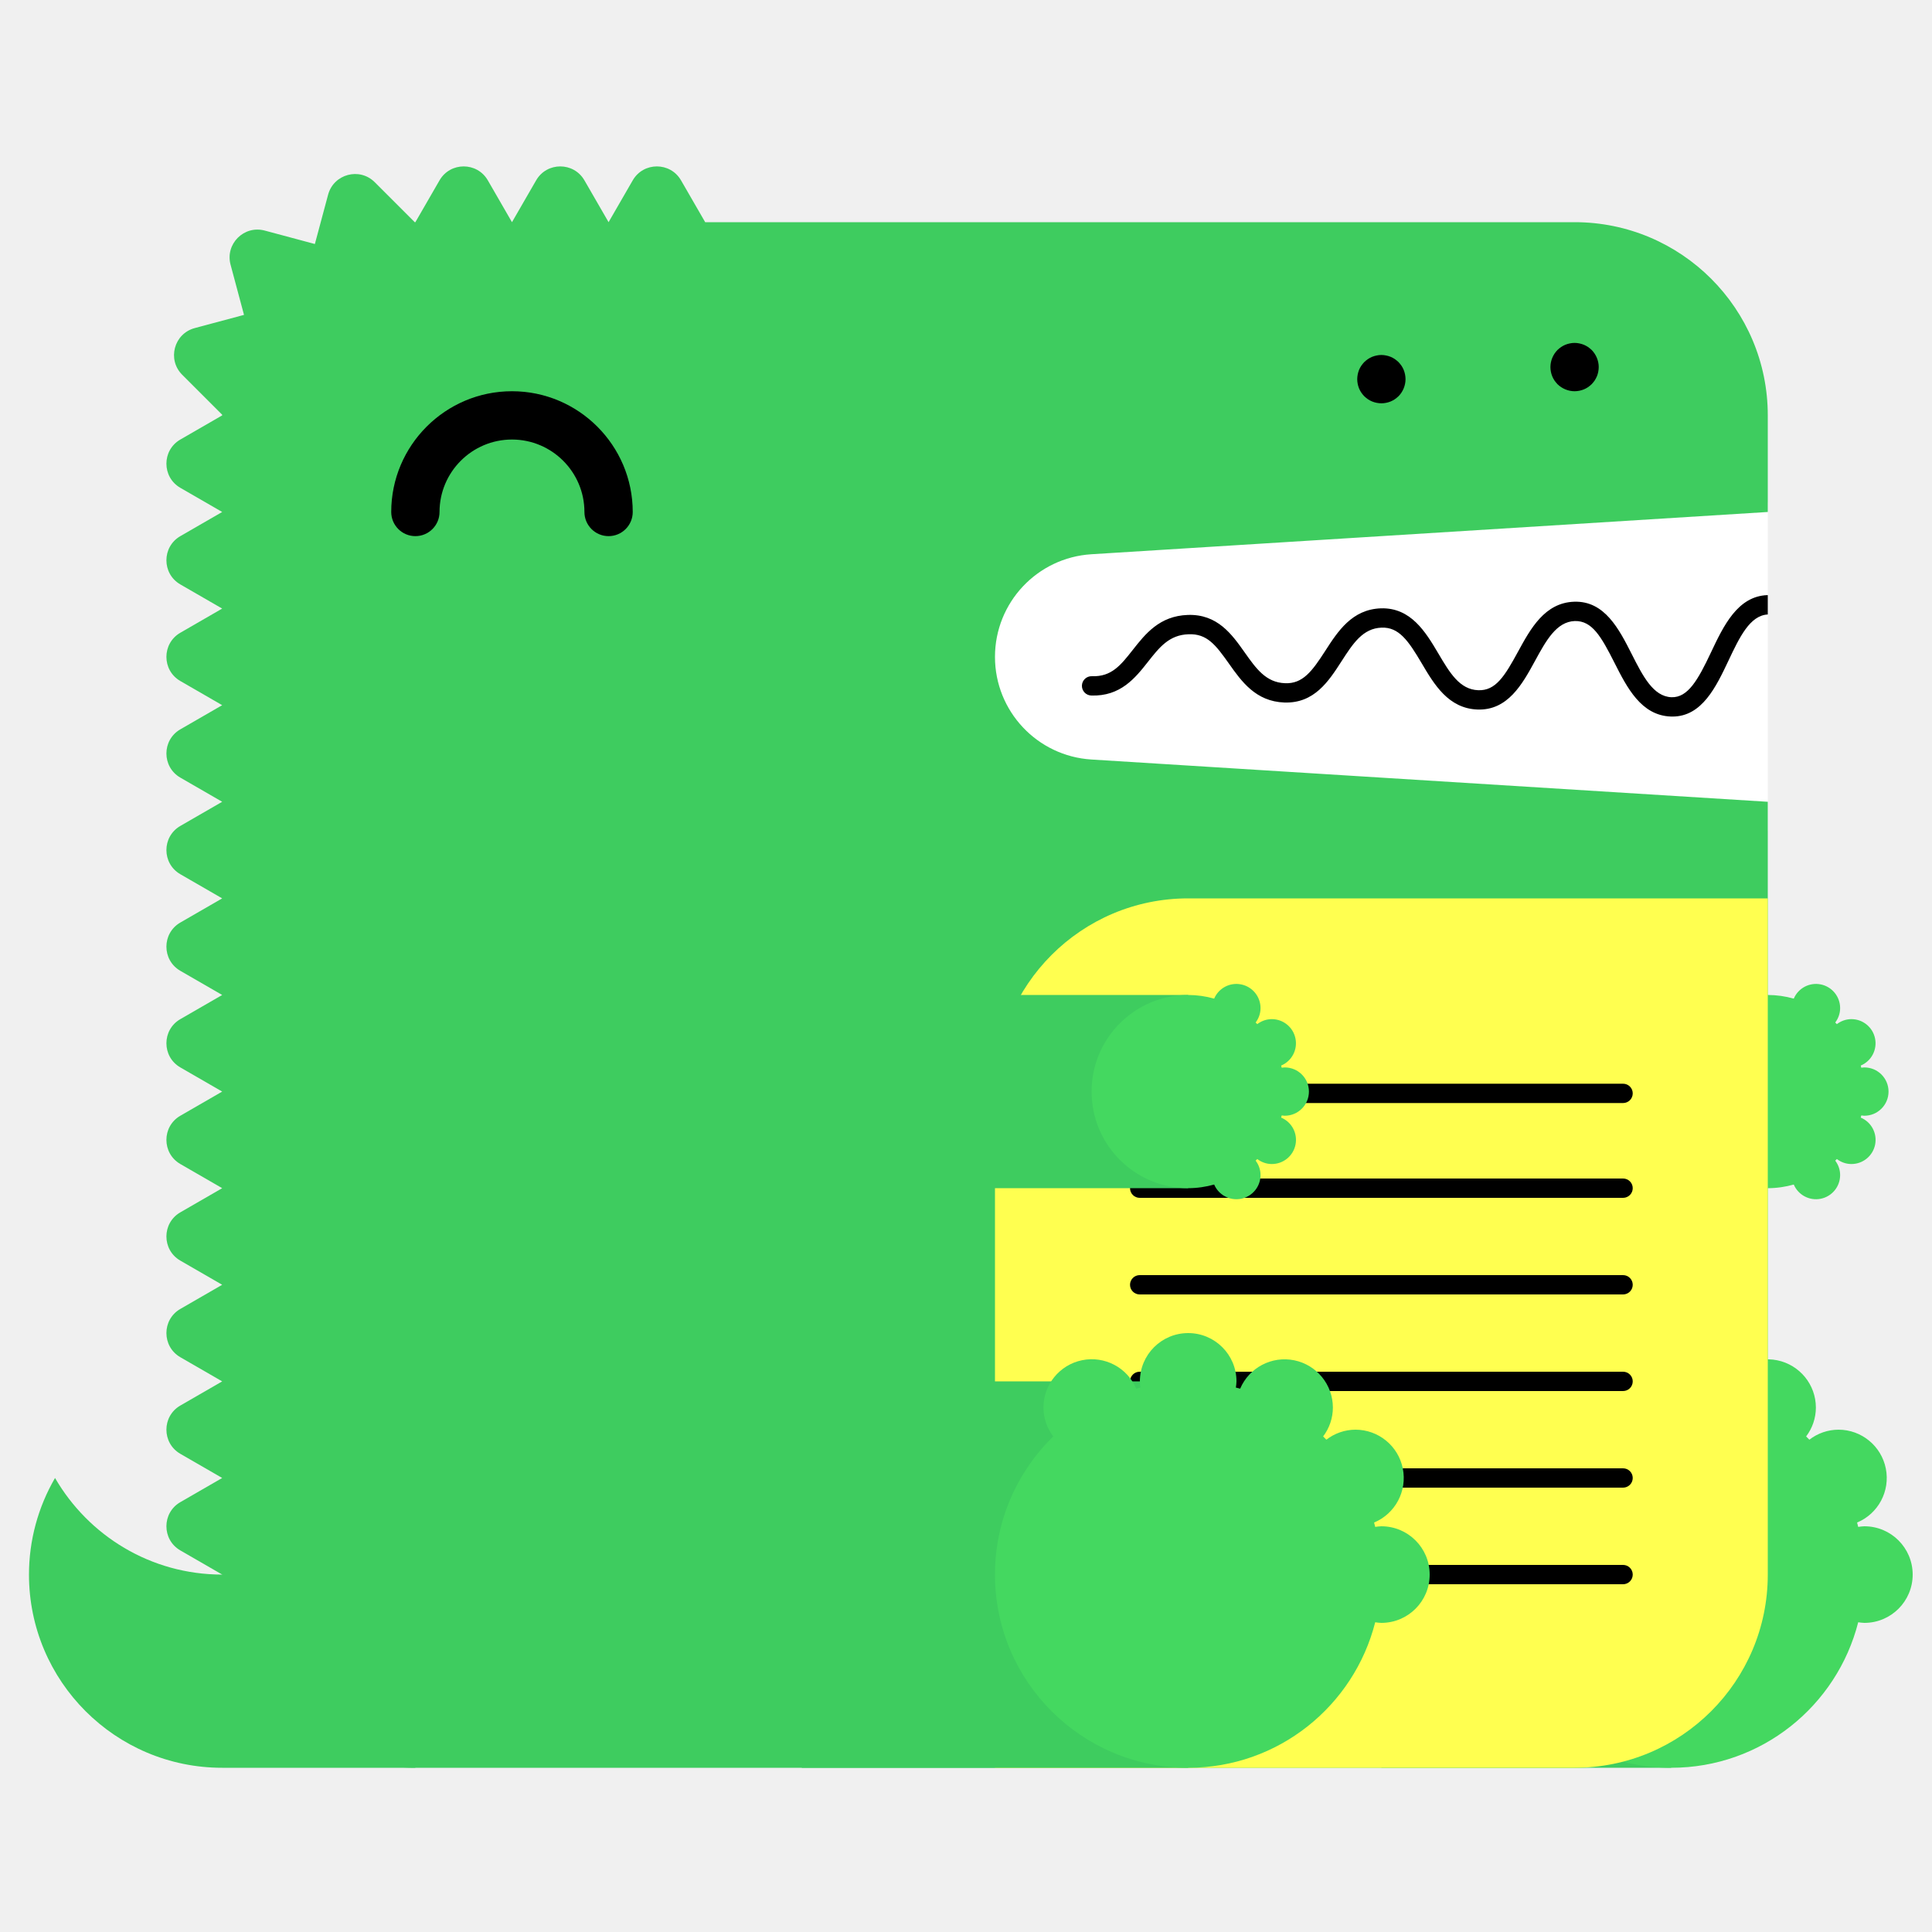
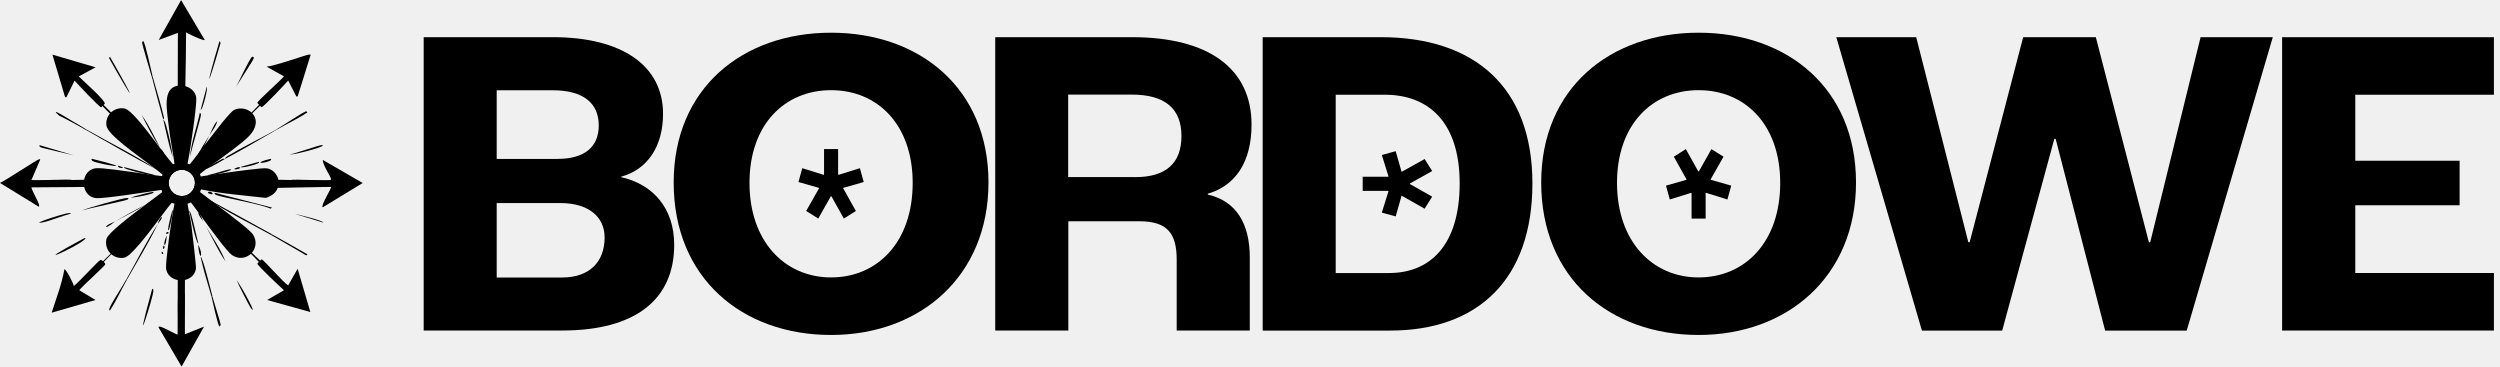
- <svg xmlns="http://www.w3.org/2000/svg" width="200" height="200" viewBox="0 0 200 200">
-   <g fill="none" fill-rule="evenodd">
-     <path fill="#FFF" d="M99 52h84v34H99z" />
-     <path d="M23 163c-7.398 0-13.843-4.027-17.303-10A19.886 19.886 0 0 0 3 163c0 11.046 8.954 20 20 20h20v-20H23z" fill="#3ECC5F" />
-     <path d="M112.98 57.376L183 53V43c0-11.046-8.954-20-20-20H73l-2.5-4.33c-1.112-1.925-3.889-1.925-5 0L63 23l-2.5-4.33c-1.111-1.925-3.889-1.925-5 0L53 23l-2.5-4.33c-1.111-1.925-3.889-1.925-5 0L43 23c-.022 0-.042.003-.065.003l-4.142-4.141c-1.57-1.571-4.252-.853-4.828 1.294l-1.369 5.104-5.192-1.392c-2.148-.575-4.111 1.389-3.535 3.536l1.39 5.193-5.102 1.367c-2.148.576-2.867 3.259-1.296 4.83l4.142 4.142c0 .021-.003.042-.003.064l-4.33 2.5c-1.925 1.111-1.925 3.889 0 5L23 53l-4.33 2.5c-1.925 1.111-1.925 3.889 0 5L23 63l-4.33 2.5c-1.925 1.111-1.925 3.889 0 5L23 73l-4.33 2.5c-1.925 1.111-1.925 3.889 0 5L23 83l-4.33 2.5c-1.925 1.111-1.925 3.889 0 5L23 93l-4.33 2.5c-1.925 1.111-1.925 3.889 0 5L23 103l-4.33 2.5c-1.925 1.111-1.925 3.889 0 5L23 113l-4.33 2.5c-1.925 1.111-1.925 3.889 0 5L23 123l-4.33 2.5c-1.925 1.111-1.925 3.889 0 5L23 133l-4.33 2.5c-1.925 1.111-1.925 3.889 0 5L23 143l-4.33 2.5c-1.925 1.111-1.925 3.889 0 5L23 153l-4.33 2.5c-1.925 1.111-1.925 3.889 0 5L23 163c0 11.046 8.954 20 20 20h120c11.046 0 20-8.954 20-20V83l-70.02-4.376A10.645 10.645 0 0 1 103 68c0-5.621 4.37-10.273 9.98-10.624" fill="#3ECC5F" />
-     <path fill="#3ECC5F" d="M143 183h30v-40h-30z" />
-     <path d="M193 158c-.219 0-.428.037-.639.064-.038-.15-.074-.301-.116-.451A5 5 0 0 0 190.32 148a4.96 4.96 0 0 0-3.016 1.036 26.531 26.531 0 0 0-.335-.336 4.955 4.955 0 0 0 1.011-2.987 5 5 0 0 0-9.599-1.959c-.148-.042-.297-.077-.445-.115.027-.211.064-.42.064-.639a5 5 0 0 0-5-5 5 5 0 0 0-5 5c0 .219.037.428.064.639-.148.038-.297.073-.445.115a4.998 4.998 0 0 0-9.599 1.959c0 1.125.384 2.151 1.011 2.987-3.717 3.632-6.031 8.693-6.031 14.3 0 11.046 8.954 20 20 20 9.339 0 17.16-6.41 19.361-15.064.211.027.42.064.639.064a5 5 0 0 0 5-5 5 5 0 0 0-5-5" fill="#44D860" />
-     <path fill="#3ECC5F" d="M153 123h30v-20h-30z" />
-     <path d="M193 115.5a2.5 2.5 0 1 0 0-5c-.109 0-.214.019-.319.032-.02-.075-.037-.15-.058-.225a2.501 2.501 0 0 0-.963-4.807c-.569 0-1.088.197-1.508.518a6.653 6.653 0 0 0-.168-.168c.314-.417.506-.931.506-1.494a2.5 2.5 0 0 0-4.8-.979A9.987 9.987 0 0 0 183 103c-5.522 0-10 4.478-10 10s4.478 10 10 10c.934 0 1.833-.138 2.69-.377a2.5 2.5 0 0 0 4.8-.979c0-.563-.192-1.077-.506-1.494.057-.055.113-.111.168-.168.42.321.939.518 1.508.518a2.5 2.5 0 0 0 .963-4.807c.021-.074.038-.15.058-.225.105.013.21.032.319.032" fill="#44D860" />
-     <path d="M63 55.5a2.5 2.5 0 0 1-2.5-2.5c0-4.136-3.364-7.5-7.5-7.5s-7.5 3.364-7.5 7.5a2.5 2.5 0 1 1-5 0c0-6.893 5.607-12.5 12.5-12.5S65.5 46.107 65.5 53a2.5 2.5 0 0 1-2.5 2.5" fill="#000" />
-     <path d="M103 183h60c11.046 0 20-8.954 20-20V93h-60c-11.046 0-20 8.954-20 20v70z" fill="#FFFF50" />
-     <path d="M168.02 124h-50.04a1 1 0 1 1 0-2h50.04a1 1 0 1 1 0 2m0 20h-50.04a1 1 0 1 1 0-2h50.04a1 1 0 1 1 0 2m0 20h-50.04a1 1 0 1 1 0-2h50.04a1 1 0 1 1 0 2m0-49.814h-50.04a1 1 0 1 1 0-2h50.04a1 1 0 1 1 0 2m0 19.814h-50.04a1 1 0 1 1 0-2h50.04a1 1 0 1 1 0 2m0 20h-50.04a1 1 0 1 1 0-2h50.04a1 1 0 1 1 0 2M183 61.611c-.012 0-.022-.006-.034-.005-3.09.105-4.552 3.196-5.842 5.923-1.346 2.85-2.387 4.703-4.093 4.647-1.889-.068-2.969-2.202-4.113-4.46-1.314-2.594-2.814-5.536-5.963-5.426-3.046.104-4.513 2.794-5.807 5.167-1.377 2.528-2.314 4.065-4.121 3.994-1.927-.07-2.951-1.805-4.136-3.813-1.321-2.236-2.848-4.75-5.936-4.664-2.994.103-4.465 2.385-5.763 4.4-1.373 2.13-2.335 3.428-4.165 3.351-1.973-.07-2.992-1.51-4.171-3.177-1.324-1.873-2.816-3.993-5.895-3.89-2.928.1-4.399 1.97-5.696 3.618-1.232 1.564-2.194 2.802-4.229 2.724a1 1 0 0 0-.072 2c3.017.101 4.545-1.8 5.872-3.487 1.177-1.496 2.193-2.787 4.193-2.855 1.926-.082 2.829 1.115 4.195 3.045 1.297 1.834 2.769 3.914 5.731 4.021 3.103.104 4.596-2.215 5.918-4.267 1.182-1.834 2.202-3.417 4.15-3.484 1.793-.067 2.769 1.35 4.145 3.681 1.297 2.197 2.766 4.686 5.787 4.796 3.125.108 4.634-2.62 5.949-5.035 1.139-2.088 2.214-4.06 4.119-4.126 1.793-.042 2.728 1.595 4.111 4.33 1.292 2.553 2.757 5.445 5.825 5.556l.169.003c3.064 0 4.518-3.075 5.805-5.794 1.139-2.41 2.217-4.68 4.067-4.773v-2z" fill="#000" />
-     <path fill="#3ECC5F" d="M83 183h40v-40H83z" />
-     <path d="M143 158c-.219 0-.428.037-.639.064-.038-.15-.074-.301-.116-.451A5 5 0 0 0 140.32 148a4.96 4.96 0 0 0-3.016 1.036 26.531 26.531 0 0 0-.335-.336 4.955 4.955 0 0 0 1.011-2.987 5 5 0 0 0-9.599-1.959c-.148-.042-.297-.077-.445-.115.027-.211.064-.42.064-.639a5 5 0 0 0-5-5 5 5 0 0 0-5 5c0 .219.037.428.064.639-.148.038-.297.073-.445.115a4.998 4.998 0 0 0-9.599 1.959c0 1.125.384 2.151 1.011 2.987-3.717 3.632-6.031 8.693-6.031 14.3 0 11.046 8.954 20 20 20 9.339 0 17.16-6.41 19.361-15.064.211.027.42.064.639.064a5 5 0 0 0 5-5 5 5 0 0 0-5-5" fill="#44D860" />
-     <path fill="#3ECC5F" d="M83 123h40v-20H83z" />
-     <path d="M133 115.5a2.5 2.5 0 1 0 0-5c-.109 0-.214.019-.319.032-.02-.075-.037-.15-.058-.225a2.501 2.501 0 0 0-.963-4.807c-.569 0-1.088.197-1.508.518a6.653 6.653 0 0 0-.168-.168c.314-.417.506-.931.506-1.494a2.5 2.5 0 0 0-4.8-.979A9.987 9.987 0 0 0 123 103c-5.522 0-10 4.478-10 10s4.478 10 10 10c.934 0 1.833-.138 2.69-.377a2.5 2.5 0 0 0 4.8-.979c0-.563-.192-1.077-.506-1.494.057-.055.113-.111.168-.168.42.321.939.518 1.508.518a2.5 2.5 0 0 0 .963-4.807c.021-.074.038-.15.058-.225.105.013.21.032.319.032" fill="#44D860" />
-     <path d="M143 41.75c-.16 0-.33-.02-.49-.05a2.52 2.52 0 0 1-.47-.14c-.15-.06-.29-.14-.431-.23-.13-.09-.259-.2-.38-.31-.109-.12-.219-.24-.309-.38s-.17-.28-.231-.43a2.619 2.619 0 0 1-.189-.96c0-.16.02-.33.05-.49.03-.16.08-.31.139-.47.061-.15.141-.29.231-.43.09-.13.2-.26.309-.38.121-.11.25-.22.38-.31.141-.09.281-.17.431-.23.149-.06.31-.11.47-.14.32-.07.65-.07.98 0 .159.03.32.08.47.14.149.06.29.14.43.23.13.09.259.2.38.31.11.12.22.25.31.38.09.14.17.28.23.43.06.16.11.31.14.47.029.16.05.33.05.49 0 .66-.271 1.31-.73 1.77-.121.11-.25.22-.38.31-.14.09-.281.17-.43.23a2.565 2.565 0 0 1-.96.19m20-1.25c-.66 0-1.3-.27-1.771-.73a3.802 3.802 0 0 1-.309-.38c-.09-.14-.17-.28-.231-.43a2.619 2.619 0 0 1-.189-.96c0-.66.27-1.3.729-1.77.121-.11.25-.22.38-.31.141-.09.281-.17.431-.23.149-.06.31-.11.47-.14.32-.07.66-.07.98 0 .159.03.32.08.47.14.149.06.29.14.43.23.13.09.259.2.38.31.459.47.73 1.11.73 1.77 0 .16-.021.33-.05.49-.03.16-.08.32-.14.47-.07.15-.14.29-.23.43-.09.13-.2.26-.31.38-.121.11-.25.22-.38.31-.14.09-.281.17-.43.23a2.565 2.565 0 0 1-.96.19" fill="#000" />
+ <svg xmlns="http://www.w3.org/2000/svg" width="341" height="50" viewBox="0 0 341 50" fill="none">
+   <g clip-path="url(#clip0_1_17)">
+     <path d="M57.78 5.07H75.42C84.85 5.07 90.44 8.96 90.44 15.53C90.44 19.97 88.31 23.13 84.72 24.1V24.16C89.04 25.13 91.96 28.36 91.96 33.4C91.96 40.76 86.79 45.08 76.7 45.08H57.79V5.07H57.78ZM76.08 21.67C79.67 21.67 81.67 20.09 81.67 17.11C81.67 14.13 79.66 12.31 75.35 12.31H67.75V21.68H76.08V21.67ZM76.69 37.85C80.34 37.85 82.47 35.78 82.47 32.38C82.47 29.58 80.28 27.7 76.45 27.7H67.75V37.86H76.69V37.85Z" fill="#000" />
+     <path d="M91.89 24.89C91.89 12.06 101.26 4.46 113.36 4.46C125.46 4.46 134.83 12.06 134.83 24.89C134.83 37.72 125.46 45.69 113.36 45.69C101.26 45.69 91.89 37.97 91.89 24.89ZM124.49 24.95C124.49 16.98 119.69 12.3 113.36 12.3C107.03 12.3 102.23 16.98 102.23 24.95C102.23 32.92 107.04 37.84 113.36 37.84C119.68 37.84 124.49 33.03 124.49 24.95Z" fill="#000" />
+     <path d="M135.74 5.07H154.41C164.99 5.07 170.71 9.45 170.71 16.99C170.71 22.1 168.52 25.32 164.75 26.42V26.54C168.7 27.45 170.47 30.61 170.47 35.11V45.08H160.5V35.41C160.5 31.76 159.16 30.18 155.39 30.18H145.72V45.08H135.75V5.07H135.74ZM154.83 24.16C159.03 24.16 161.15 22.27 161.15 18.56C161.15 14.85 158.96 12.9 154.34 12.9H145.7V24.15H154.82L154.83 24.16Z" fill="#000" />
+     <path d="M172.22 5.07H188.34C201.11 5.07 209.02 11.88 209.02 25.02C209.02 38.16 201.54 45.09 189.62 45.09H172.23V5.07H172.22ZM189.49 37.24C195.03 37.24 199.1 33.47 199.1 25.02C199.1 16.57 194.78 12.92 188.88 12.92H182.19V37.25H189.49V37.24Z" fill="#000" />
+     <path d="M210.22 24.89C210.22 12.06 219.59 4.46 231.69 4.46C243.79 4.46 253.16 12.06 253.16 24.89C253.16 37.72 243.79 45.69 231.69 45.69C219.59 45.69 210.22 37.97 210.22 24.89ZM242.82 24.95C242.82 16.98 238.02 12.3 231.69 12.3C225.36 12.3 220.56 16.98 220.56 24.95C220.56 32.92 225.37 37.84 231.69 37.84C238.01 37.84 242.82 33.03 242.82 24.95Z" fill="#000" />
+     <path d="M250.48 5.07H261.37L268.48 33.04H268.66L275.96 5.07H285.87L293.11 33.04H293.29L300.16 5.07H310.01L298.27 45.09H287.14L280.39 18.94H280.21L273.1 45.09H262.15L250.47 5.07H250.48Z" fill="#000" />
+     <path d="M311.29 5.07H340.17V12.92H321.26V21.92H335.49V28H321.26V37.24H340.17V45.08H311.28V5.07H311.29Z" fill="#000" />
+     <path d="M109.96 28.78L111.72 25.68V25.63L108.91 24.83L109.43 22.94L112.35 23.85L112.4 23.8V20.33H114.32V23.8L114.37 23.85L117.29 22.94L117.81 24.83L115.01 25.63V25.68L116.74 28.78L115.1 29.81L113.41 26.78H113.32L111.61 29.81L109.97 28.78H109.96Z" fill="#000" />
+     <path d="M194.32 28.47L191.22 26.71H191.17L190.37 29.52L188.48 29L189.39 26.08L189.34 26.03H185.87V24.11H189.34L189.39 24.06L188.48 21.14L190.37 20.62L191.17 23.42H191.22L194.32 21.69L195.35 23.33L192.32 25.02V25.11L195.35 26.82L194.32 28.46V28.47Z" fill="#000" />
+     <path d="M235.09 21.37L233.33 24.47V24.52L236.14 25.32L235.62 27.21L232.7 26.3L232.65 26.35V29.82H230.73V26.35L230.68 26.3L227.76 27.21L227.24 25.32L230.04 24.52V24.47L228.31 21.37L229.95 20.34L231.64 23.37H231.73L233.44 20.34L235.08 21.37H235.09Z" fill="#000" />
+     <path d="M27.39 24.07C27.36 23.96 27.31 23.85 27.27 23.75C27.01 23.17 26.55 22.68 25.9 22.42C25.8 22.38 25.7 22.35 25.59 22.32C25.16 22.21 24.65 22.18 24.07 22.28C23.98 22.3 23.9 22.31 23.81 22.34C23.74 22.36 23.67 22.38 23.6 22.41C22.91 22.67 22.43 23.2 22.17 23.83C22.14 23.9 22.12 23.97 22.09 24.04C21.89 24.64 21.88 25.31 22.04 25.93C22.07 26.04 22.1 26.15 22.14 26.25C22.38 26.87 22.83 27.4 23.47 27.68C23.59 27.73 23.71 27.77 23.84 27.8C23.91 27.82 23.98 27.83 24.05 27.85C24.64 27.95 25.16 27.92 25.6 27.78C25.75 27.74 25.89 27.68 26.03 27.61C26.63 27.31 27.05 26.81 27.28 26.22C27.33 26.11 27.37 25.99 27.4 25.87C27.56 25.28 27.55 24.64 27.37 24.07H27.39ZM24.8 26.74C23.81 26.74 23.01 25.94 23.01 24.95C23.01 23.96 23.81 23.16 24.8 23.16C25.79 23.16 26.59 23.96 26.59 24.95C26.59 25.94 25.79 26.74 24.8 26.74Z" fill="#000" />
+     <path d="M1.41 24.55C3.83 24.85 19.88 24.16 20.77 24.55C21.03 24.66 20.89 25.19 20.92 25.43L1.41 25.58V24.55Z" fill="#000" />
+     <path d="M28.7 24.55C29.58 24.16 45.64 24.85 48.06 24.55L48.11 25.53C45.7 25.32 29.59 25.98 28.7 25.58C28.47 25.48 28.47 24.65 28.7 24.55Z" fill="#000" />
+     <path d="M24.27 1.69C24.27 1.69 25.15 1.62 25.25 1.84C25.64 2.72 24.99 18.75 25.2 21.15L24.22 21.1L24.27 1.69Z" fill="#000" />
+     <path d="M24.27 28.97C24.27 28.97 25.2 28.95 25.25 29.02L25.2 48.33L24.22 48.28L24.27 28.97Z" fill="#000" />
+     <path d="M20.05 29.7L10.78 39.17L10.63 39.01L20.05 29.7Z" fill="#000" />
+     <path d="M38.59 10.96C38.73 10.94 38.77 11.04 38.85 11.11L29.43 20.33L38.59 10.96Z" fill="#000" />
+     <path d="M29.42 29.7C30.39 30.91 38.63 38.27 38.74 38.92C38.75 39 38.76 39.13 38.69 39.18L29.42 29.71V29.7Z" fill="#000" />
+     <path d="M19.07 19.4C16.1 16.8 13.47 13.85 10.63 11.11L10.89 10.96C13.52 13.86 16.47 16.47 19.08 19.4H19.07Z" fill="#000" />
+     <path d="M11.76 17.75V17.65C14.98 19.47 18.36 21.14 21.44 23.16C18.18 21.43 14.97 19.58 11.76 17.75Z" fill="#000" />
+     <path d="M37.09 31.96L36.99 32.06C34.02 30.41 30.87 28.89 28.08 27.01C31.08 28.66 34.1 30.28 37.09 31.95V31.96Z" fill="#000" />
+     <path d="M29.32 26.3L37.09 28.31L36.94 28.46C35.15 27.73 30.57 27.01 29.53 26.61C29.44 26.58 29.16 26.44 29.32 26.3Z" fill="#000" />
+     <path d="M17.32 38.14H17.22C18.65 35.6 19.96 32.97 21.54 30.52C20.28 33.14 18.74 35.61 17.32 38.14Z" fill="#000" />
+     <path d="M37.71 17.65H37.81C35.45 19 33.12 20.41 30.71 21.67C30.73 21.66 30.64 21.52 31.07 21.26C33.22 19.98 35.53 18.89 37.71 17.66V17.65Z" fill="#000" />
+     <path d="M17.17 27.02C17.27 27.02 17.38 27.02 17.48 27.02C17.58 27.04 17.47 27.18 17.38 27.23C17.1 27.38 12.07 28.42 11.15 28.72C12.01 28.32 16.74 27.04 17.17 27.02Z" fill="#000" />
+     <path d="M27.26 15.38C27.36 15.46 27.4 15.5 27.41 15.64C27.44 15.93 26.07 20.56 25.92 21.35C26.11 19.33 26.83 17.37 27.26 15.38Z" fill="#000" />
+     <path d="M22.27 16.31C21.74 14.39 21.22 12.47 20.73 10.54L20.83 10.44C21.33 12.31 21.94 14.17 22.37 16.05C22.4 16.19 22.25 16.22 22.27 16.31Z" fill="#000" />
+     <path d="M36.99 32.06L37.09 31.96C38.7 32.86 40.33 33.76 41.93 34.69L41.78 34.84C40.18 33.93 38.6 32.96 36.99 32.06Z" fill="#000" />
+     <path d="M15.01 7.76C18.69 14.19 18.58 14.49 14.86 7.91L15.01 7.76Z" fill="#000" />
+     <path d="M22.27 16.31C22.27 16.31 22.47 16.41 22.68 17.19C23.04 18.47 23.41 20.14 23.56 21.46C23.02 19.77 22.67 18.03 22.27 16.31Z" fill="#000" />
+     <path d="M28.96 40.4L28.86 40.5C28.36 38.69 27.74 36.89 27.37 35.04C27.63 34.94 28.85 39.97 28.97 40.39L28.96 40.4Z" fill="#000" />
+     <path d="M29.94 5.6L30.09 5.86C28.05 12.86 28.07 11.96 29.94 5.6Z" fill="#000" />
+     <path d="M20.77 39.37C20.87 39.45 20.91 39.49 20.92 39.63C20.99 40.34 17.82 50.1 20.77 39.37Z" fill="#000" />
+     <path d="M34.36 7.76C34.48 7.71 34.61 7.73 34.62 7.91C34.63 8.15 32.33 11.51 32.1 12.08C32.35 11.55 34.14 7.85 34.37 7.76H34.36Z" fill="#000" />
+     <path d="M37.81 17.65H37.71C38.23 17.35 41.54 15.15 41.78 15.18C41.81 15.18 41.87 15.29 41.93 15.33C40.63 16.2 39.17 16.87 37.81 17.65Z" fill="#000" />
+     <path d="M5.43 19.81L10.11 21.2C9.19 20.97 5.86 20.22 5.63 20.12C5.52 20.07 5.26 19.95 5.42 19.81H5.43Z" fill="#000" />
+     <path d="M17.22 38.14H17.32C16.53 39.53 15.87 41.01 15 42.36C14.78 42.27 14.96 41.99 15.15 41.59C15.42 41.04 16.66 39.11 17.21 38.14H17.22Z" fill="#000" />
+     <path d="M11.76 17.65V17.75C10.56 17.07 9.34 16.4 8.1 15.79C6.25 14.19 10.16 16.74 11.76 17.64V17.65Z" fill="#000" />
+     <path d="M20.82 10.44L20.72 10.54C20.55 9.88 19.34 6 19.38 5.75C19.38 5.72 19.49 5.66 19.53 5.6C19.78 5.65 20.67 9.88 20.82 10.44Z" fill="#000" />
+     <path d="M43.73 19.81C45.25 19.72 40.88 20.99 39.46 21.1C40.3 20.91 43.51 19.83 43.73 19.81Z" fill="#000" />
+     <path d="M11.51 32.48C11.74 32.48 11.67 32.53 11.51 32.69C10.35 33.76 3.27 36.89 11.51 32.48Z" fill="#000" />
+     <path d="M9.34 29.08C9.43 29.08 9.66 29.05 9.7 29.13C8.67 29.38 6.71 30.16 5.94 30.31C3.7 30.76 8.5 29.15 9.34 29.07V29.08Z" fill="#000" />
+     <path d="M25.82 28.77C26.08 28.66 26.91 32.8 27.06 33.2C26.76 33.32 25.89 29.14 25.82 28.77Z" fill="#000" />
+     <path d="M32.3 38.24C33.16 39.44 35.22 43.31 34.2 42C34.05 41.81 32.47 38.77 32.3 38.24Z" fill="#000" />
+     <path d="M28.13 30.93C29.03 32.48 30.1 33.97 30.76 35.67C29.75 34.17 28.99 32.52 28.13 30.93Z" fill="#000" />
+     <path d="M28.86 40.51L28.96 40.41C29.11 40.99 30.1 44.07 30.09 44.27C30.09 44.41 30.03 44.44 29.94 44.53C29.73 44.52 28.97 40.93 28.86 40.51Z" fill="#000" />
+     <path d="M16.96 22.8L21.13 23.88C21.29 24.17 16.37 23.01 16.96 22.8Z" fill="#000" />
+     <path d="M40.23 29.18C40.55 29.23 44.21 30.12 44.09 30.36L40.23 29.18Z" fill="#000" />
+     <path d="M21.85 20.22C20.9 18.78 20.09 17.23 19.33 15.69C20.34 17.1 21.07 18.68 21.85 20.22Z" fill="#000" />
+     <path d="M20 27.84C18.57 28.72 17.14 29.43 15.68 30.21C17.11 29.37 18.52 28.59 20 27.84Z" fill="#000" />
+     <path d="M12.54 21.66C19.42 23.35 13.58 22.44 12.64 21.97C12.56 21.93 12.39 21.71 12.54 21.66Z" fill="#000" />
+     <path d="M20.77 26.19C21.7 26.26 19.03 26.89 17.84 26.96C18.23 26.77 20.62 26.18 20.77 26.19Z" fill="#000" />
+     <path d="M31.27 23.11C32.7 23.03 28.15 24.22 28.34 23.88C29.02 23.78 30.97 23.12 31.27 23.11Z" fill="#000" />
+     <path d="M28.19 11.88C28.45 11.74 27.64 15.1 27.37 14.97L28.19 11.88Z" fill="#000" />
+     <path d="M26.8 21.56C27.27 20.44 27.93 19.5 28.55 18.47C28.03 19.5 27.56 20.68 26.8 21.56Z" fill="#000" />
+     <path d="M23.55 28.67C23.68 28.74 23.14 31.19 23.04 31.35C22.72 31.83 23.22 29.64 23.5 28.72L23.55 28.67Z" fill="#000" />
+     <path d="M35.29 22.08C35.84 22.28 32.59 23.07 32.87 22.75L35.29 22.08Z" fill="#000" />
+     <path d="M30.71 21.66C27.34 23.7 27.38 23.2 30.35 21.66C30.42 21.62 30.64 21.7 30.71 21.66Z" fill="#000" />
+     <path d="M28.55 18.47C28.89 17.81 29.1 17.07 29.63 16.51C29.48 17.26 28.93 17.84 28.55 18.47Z" fill="#000" />
+     <path d="M27.05 33.4C27.17 33.55 27.4 34.27 27.41 34.38C27.53 35.47 27.06 34.73 27.05 33.4Z" fill="#000" />
+     <path d="M36.94 21.66C37.1 21.8 36.82 21.93 36.73 21.97C35.55 22.43 34.64 22.18 36.94 21.66Z" fill="#000" />
+     <path d="M20 27.84C20.4 27.6 20.91 27.08 21.44 27.07C21.05 27.47 20.47 27.6 20 27.84Z" fill="#000" />
+     <path d="M15.68 30.21C15.62 30.24 14.84 30.96 14.44 30.98C14.62 30.58 15.34 30.41 15.68 30.21Z" fill="#000" />
+     <path d="M22.73 32.17C22.71 33.75 22.03 33.89 22.68 32.22L22.73 32.17Z" fill="#000" />
+     <path d="M27.72 30.21C27.5 29.81 27.08 29.49 27.05 28.97C27.35 29.14 27.59 29.97 27.72 30.21Z" fill="#000" />
+     <path d="M21.54 30.52C21.54 30.52 21.59 30.07 22 29.59C22.27 29.7 21.62 30.39 21.54 30.52Z" fill="#000" />
+     <path d="M32.51 22.8C33.21 22.82 32.26 23.23 31.94 23.06C32 22.96 32.48 22.8 32.51 22.8Z" fill="#000" />
+     <path d="M28.39 26.19C28.86 25.94 29.46 26.79 28.49 26.4C28.45 26.38 28.29 26.25 28.39 26.19Z" fill="#000" />
+     <path d="M28.13 30.93C27.98 30.68 27.86 30.47 27.72 30.21C27.85 30.45 27.99 30.67 28.13 30.93Z" fill="#000" />
+     <path d="M21.85 20.22C21.98 20.42 22.4 20.69 22.31 21.04C22.04 20.84 21.99 20.49 21.85 20.22Z" fill="#000" />
+     <path d="M16.14 22.59L16.81 22.85C16.63 22.99 15.97 22.88 16.14 22.59Z" fill="#000" />
+     <path d="M19.07 19.4C19.32 19.62 19.72 19.89 19.64 20.02C19.11 19.8 19.1 19.43 19.07 19.4Z" fill="#000" />
+     <path d="M22.32 33.5C22.51 33.44 22.48 34.05 22.22 33.91C22.18 33.89 22.3 33.51 22.32 33.5Z" fill="#000" />
+     <path d="M22.83 31.65C22.89 31.63 22.96 31.65 22.98 31.7C23.12 32.01 22.26 31.89 22.83 31.65Z" fill="#000" />
+     <path d="M22.11 34.33C22.11 34.33 22.32 34.5 22.26 34.59C22.12 34.82 21.94 34.4 22.11 34.33Z" fill="#000" />
+     <path d="M26.8 21.56C26.8 21.56 26.85 21.89 26.59 21.71C26.7 21.55 26.79 21.57 26.8 21.56Z" fill="#000" />
+     <path d="M44.02 21.81L49.47 24.96L44.02 28.28C43.69 28.05 45.34 25.54 45.17 25.44C44.5 25.32 39.79 25.62 39.63 25.4C39.61 25.37 39.61 24.6 39.67 24.56C39.89 24.4 44.39 24.68 45.08 24.56C45.45 24.42 44.15 22.94 44.02 21.81Z" fill="#000" />
+     <path d="M24.69 0L27.93 5.45C27.85 5.65 25.46 4.52 25.23 4.34L25.1 4.47C25.2 5.1 25.31 9.9 25.06 10.01C24.96 10.05 24.38 10.04 24.31 9.88C24.2 9.63 24.39 5.26 24.31 4.47L21.65 5.45L24.71 0L24.69 0Z" fill="#000" />
+     <path d="M5.36 21.72C5.42 21.72 5.48 21.72 5.49 21.76L4.29 24.55C4.99 24.67 9.56 24.39 9.79 24.55C9.85 24.59 9.86 25.36 9.83 25.39C9.67 25.62 4.94 25.37 4.29 25.35C3.99 25.54 5.73 28.16 5.27 28.19L0 24.95C0.76 24.62 5.05 21.76 5.36 21.71V21.72Z" fill="#000" />
+     <path d="M13.7 35.46C13.93 35.42 14.38 35.91 14.36 36.04C14.33 36.29 11.16 39.07 10.81 39.59L13.03 40.92L7.05 42.65C7.67 40.7 8.42 38.78 8.78 36.75C8.91 36.5 10.05 38.71 10.07 39.01C10.6 38.65 13.46 35.51 13.7 35.46Z" fill="#000" />
+     <path d="M7.14 7.45L13.04 9.18L10.74 10.42C11.26 10.96 14.39 13.69 14.29 14.14C14.29 14.17 13.84 14.63 13.8 14.63C13.54 14.63 10.57 11.44 10.17 11L9.06 13.26H8.88L7.15 7.45H7.14Z" fill="#000" />
+     <path d="M35.68 35.37C35.93 35.37 38.73 38.65 39.31 38.92L40.6 36.66L42.33 42.56L36.43 40.92L38.73 39.59C38.28 39.19 35.1 36.21 35.1 35.96C35.1 35.92 35.64 35.38 35.68 35.38V35.37Z" fill="#000" />
+     <path d="M42.15 7.45C42.24 7.45 42.33 7.42 42.37 7.49L40.6 13.16H40.42L39.31 10.99C38.91 11.43 35.93 14.62 35.68 14.62C35.64 14.62 35.11 14.08 35.1 14.04C35.08 13.78 38.36 10.92 38.73 10.41L36.34 9.08C37.28 9.08 41.85 7.44 42.15 7.44V7.45Z" fill="#000" />
+     <path d="M24.42 39.89C24.52 39.85 25.1 39.86 25.17 40.02C25.28 40.28 25.08 44.81 25.17 45.61L27.83 44.55L24.77 50L21.62 44.64C21.65 44.15 24.17 45.81 24.28 45.62C24.36 44.93 24.12 40.03 24.41 39.9L24.42 39.89Z" fill="#000" />
+     <path d="M37.98 24.52C37.79 23.74 37.17 23.06 36.39 22.96C35.72 22.88 32.37 23.34 29.78 23.71C29.27 23.79 28.78 23.86 28.36 23.92C27.99 23.98 27.66 24.03 27.39 24.07C27.28 24.09 27.17 24.1 27.09 24.12C26.97 24.05 27.12 23.89 27.27 23.75C27.3 23.72 27.33 23.7 27.36 23.67C27.51 23.53 27.82 23.3 28.21 23.01C28.48 22.81 28.8 22.58 29.14 22.33C30.77 21.15 33 19.55 33.91 18.62C35.18 17.32 35.07 16.15 34.41 15.45C34.38 15.41 34.34 15.38 34.3 15.34C33.71 14.81 32.77 14.62 31.96 14.98C31.42 15.22 29.49 17.73 27.87 19.85C27.62 20.17 27.39 20.49 27.16 20.78C26.65 21.45 26.2 22.04 25.89 22.41C25.8 22.52 25.73 22.61 25.66 22.68L25.53 22.55C25.55 22.48 25.57 22.4 25.58 22.31C26 20.37 26.87 14.19 26.77 13.33C26.67 12.52 26.02 11.96 25.27 11.75C24.93 11.66 24.57 11.63 24.24 11.69C22.09 12.05 22.79 15.08 23.04 17.41C23.22 19.05 23.59 20.69 23.8 22.33C23.81 22.43 23.83 22.54 23.84 22.64C23.77 22.57 23.68 22.49 23.59 22.39C23.25 22.03 22.8 21.45 22.29 20.78C22.18 20.64 22.07 20.49 21.95 20.34C21.91 20.28 21.87 20.23 21.82 20.17C21.8 20.15 21.79 20.13 21.77 20.11C20.06 17.84 17.91 14.95 16.96 14.79C16.27 14.68 15.61 14.9 15.15 15.33C15.09 15.38 15.04 15.44 14.99 15.5C14.62 15.93 14.43 16.51 14.52 17.14C14.69 18.38 18.58 21.05 20.91 22.81C20.99 22.87 21.08 22.94 21.15 23C21.55 23.31 21.89 23.58 22.15 23.81C22.25 23.9 22.33 23.98 22.41 24.05C22.31 24.05 22.2 24.03 22.08 24.02C21.8 23.99 21.47 23.95 21.1 23.9C20.69 23.84 20.22 23.78 19.73 23.71C17.17 23.34 13.89 22.85 13.06 22.95C12.16 23.06 11.63 23.73 11.48 24.5C11.42 24.82 11.42 25.16 11.48 25.48C11.64 26.25 12.16 26.91 13.06 27.02C14.04 27.14 19.98 26.2 22.03 25.9C22.12 25.89 22.2 25.87 22.28 25.86L22.41 25.99C22.34 26.05 22.24 26.13 22.13 26.21C21.74 26.51 21.15 26.95 20.47 27.46C20.33 27.56 20.19 27.67 20.05 27.77C17.74 29.49 14.67 31.82 14.51 32.63C14.36 33.39 14.6 34.09 15.06 34.56C15.09 34.59 15.11 34.61 15.14 34.64C15.59 35.05 16.23 35.27 16.94 35.15C17.84 35 20.09 32.03 21.83 29.72C21.83 29.72 21.89 29.64 21.91 29.61C22.51 28.81 23.05 28.09 23.44 27.62C23.56 27.47 23.67 27.35 23.76 27.25L23.89 27.38C23.86 27.48 23.84 27.6 23.81 27.74C23.37 29.77 22.56 35.83 22.65 36.6C22.76 37.5 23.43 38.03 24.2 38.19C24.52 38.25 24.86 38.25 25.18 38.19C25.95 38.03 26.62 37.5 26.73 36.61C26.77 36.28 26.22 31.6 26.11 30.76C25.96 29.61 25.63 28.35 25.58 27.73C25.55 27.33 25.63 27.19 25.93 27.48C25.95 27.49 25.97 27.52 26 27.56C26.17 27.76 26.54 28.28 27.03 28.94C27.12 29.07 27.22 29.2 27.32 29.34C28.8 31.36 30.99 34.35 31.64 34.79C32.57 35.42 33.59 35.22 34.23 34.61C34.28 34.57 34.32 34.52 34.36 34.47C34.9 33.85 35.08 32.91 34.52 32C34.15 31.41 31.68 29.54 29.61 27.97C29.38 27.8 29.15 27.63 28.94 27.46C28.27 26.95 27.67 26.5 27.25 26.17C27.11 26.06 26.99 25.96 26.9 25.88L27.03 25.75C27.14 25.78 27.25 25.8 27.37 25.82C30.29 26.44 33.29 26.65 36.25 26.99C37.2 26.71 37.71 26.17 37.9 25.57C38.02 25.21 38.02 24.83 37.93 24.47L37.98 24.52ZM24.8 26.74C23.81 26.74 23.01 25.94 23.01 24.95C23.01 23.96 23.81 23.16 24.8 23.16C25.79 23.16 26.59 23.96 26.59 24.95C26.59 25.94 25.79 26.74 24.8 26.74Z" fill="#000" />
  </g>
+   <defs>
+     <clipPath id="clip0_1_17">
+       <rect width="340.17" height="50" fill="white" />
+     </clipPath>
+   </defs>
</svg>
